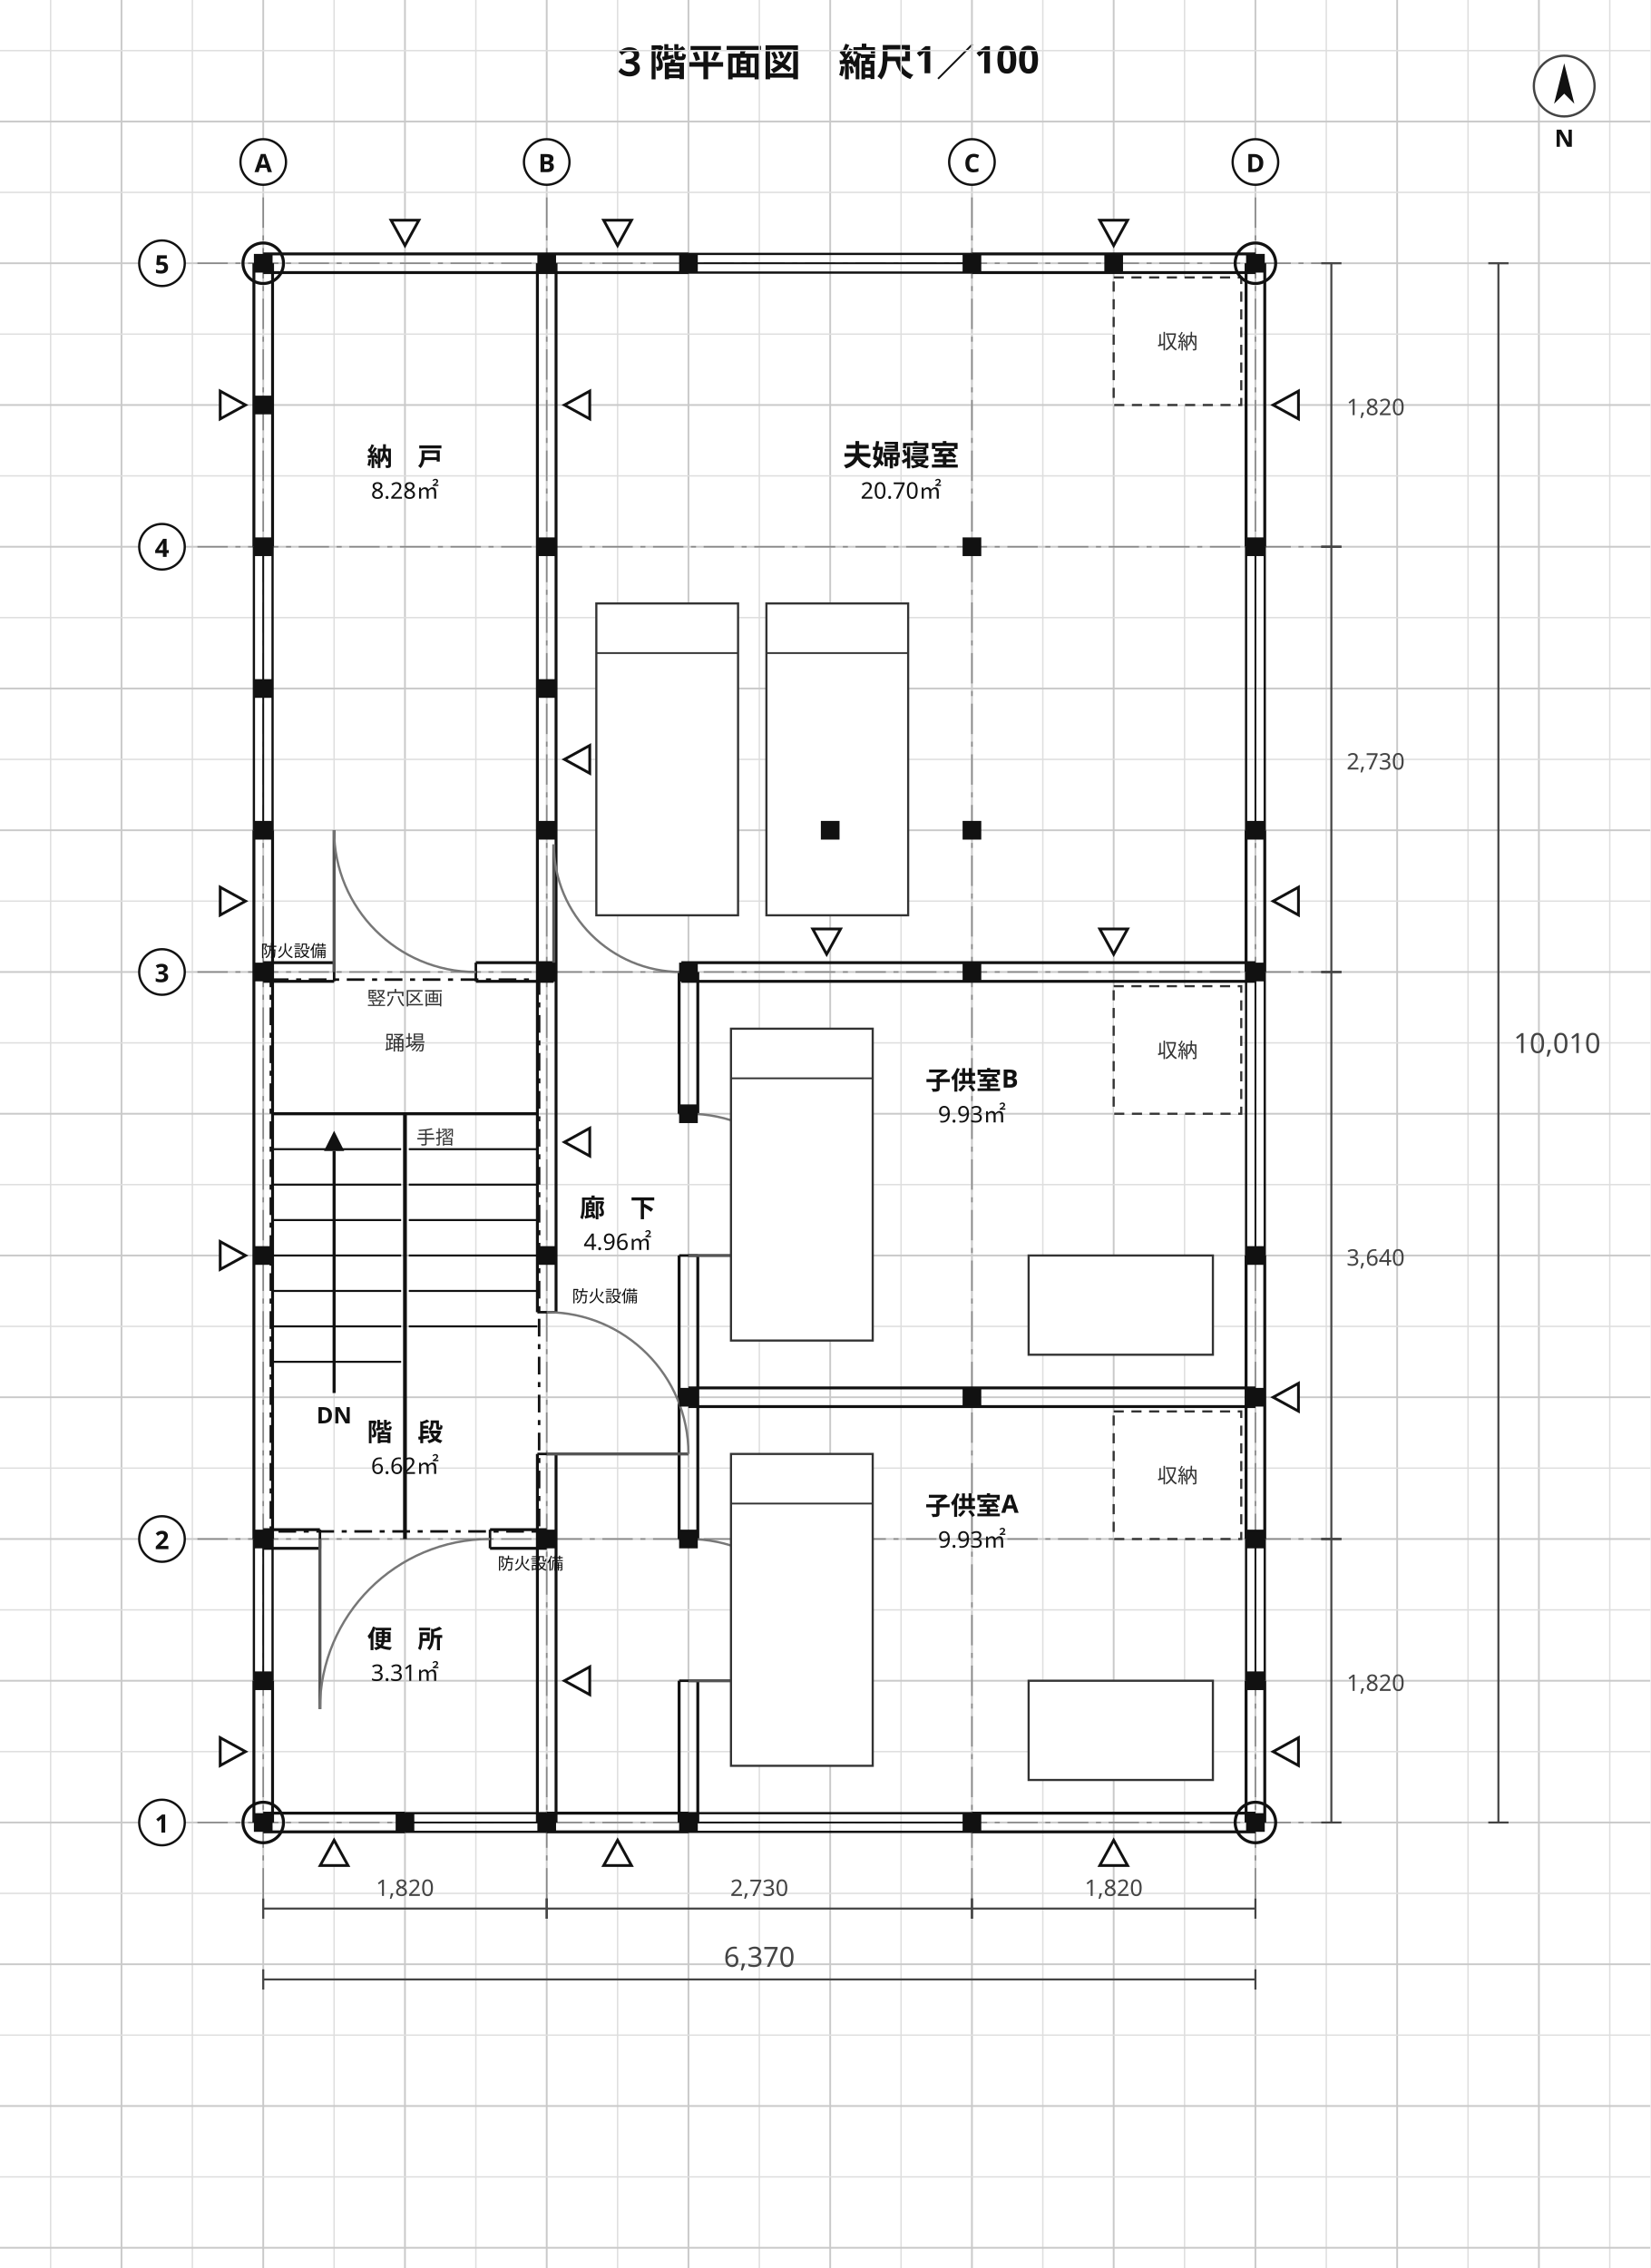
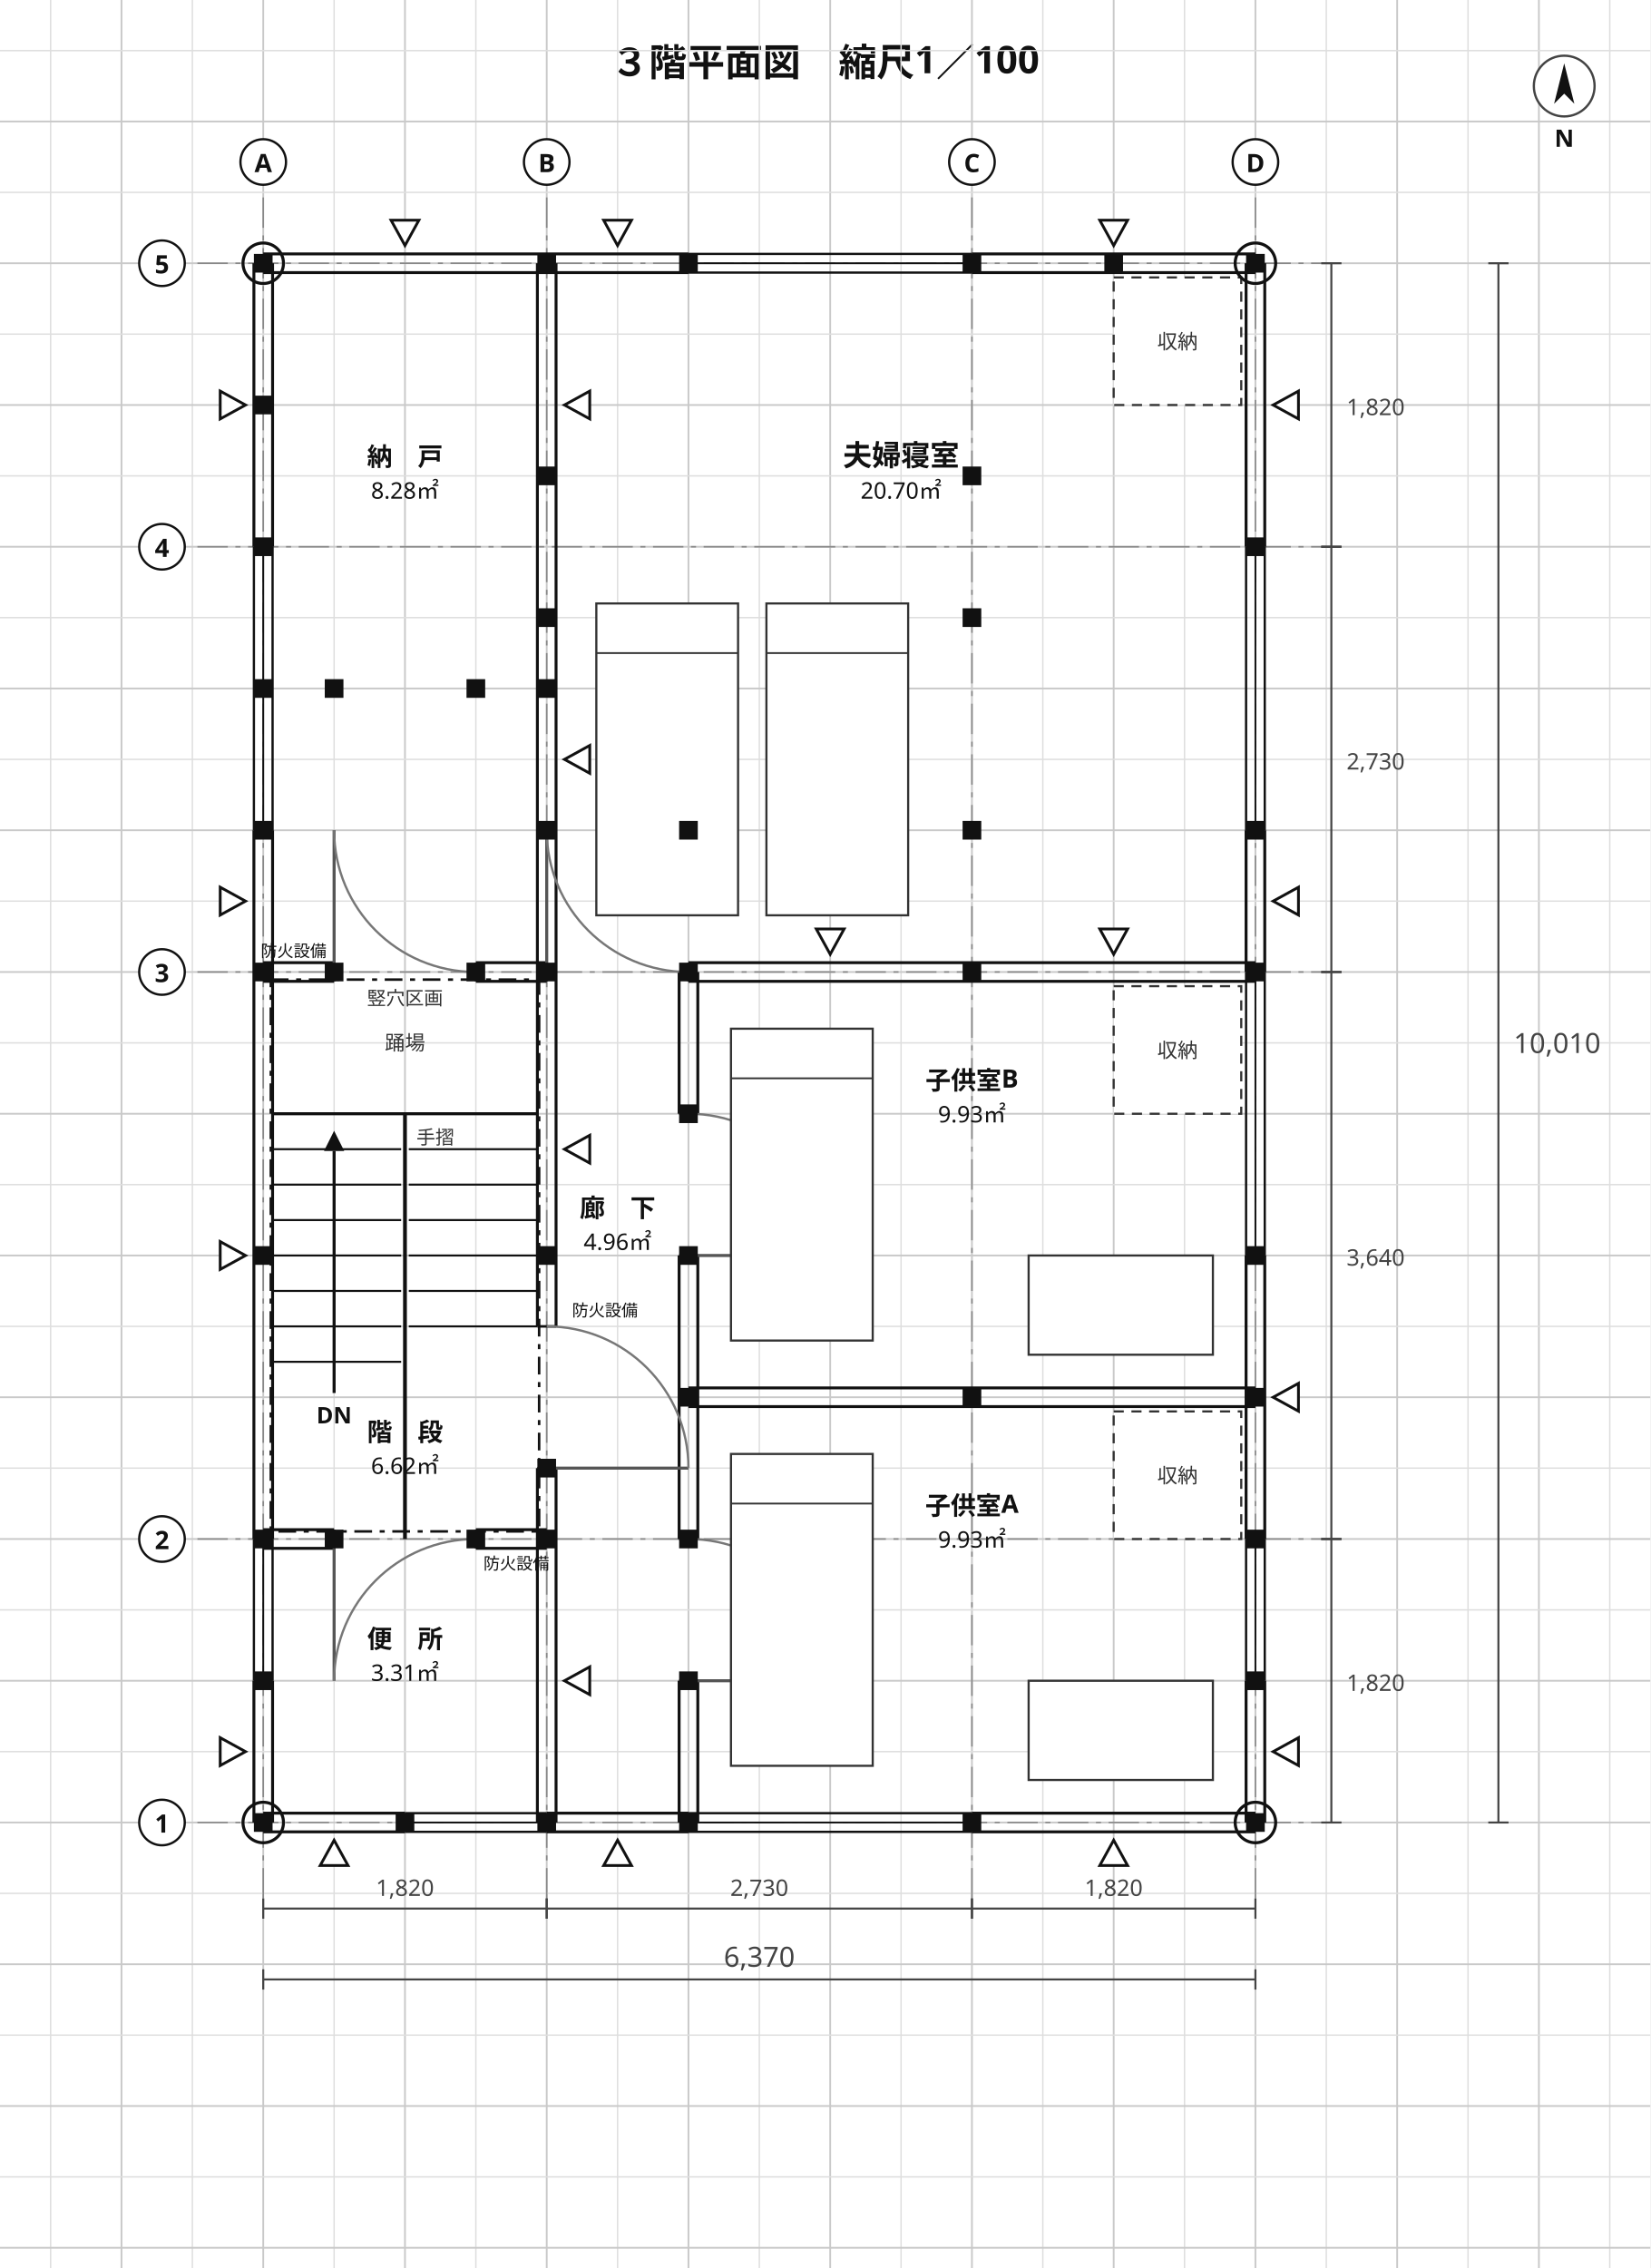
<svg xmlns="http://www.w3.org/2000/svg" viewBox="0 0 652 896" width="652" height="896" font-family="'Hiragino Sans','Hiragino Kaku Gothic ProN','Noto Sans JP','Yu Gothic',Meiryo,'IPAGothic',sans-serif">
  <rect width="652" height="896" fill="#ffffff" />
  <text x="326" y="30" font-size="15" text-anchor="middle" fill="#111" font-weight="700" font-family="'Hiragino Sans','Hiragino Kaku Gothic ProN','Noto Sans JP','Yu Gothic',Meiryo,'IPAGothic',sans-serif">３階平面図　縮尺1／100</text>
  <line x1="20" y1="0" x2="20" y2="896" stroke="#dedede" stroke-width="0.55" />
  <line x1="48" y1="0" x2="48" y2="896" stroke="#c9c9c9" stroke-width="0.7" />
  <line x1="76" y1="0" x2="76" y2="896" stroke="#dedede" stroke-width="0.55" />
  <line x1="104" y1="0" x2="104" y2="896" stroke="#c9c9c9" stroke-width="0.7" />
  <line x1="132" y1="0" x2="132" y2="896" stroke="#dedede" stroke-width="0.55" />
  <line x1="160" y1="0" x2="160" y2="896" stroke="#c9c9c9" stroke-width="0.7" />
  <line x1="188" y1="0" x2="188" y2="896" stroke="#dedede" stroke-width="0.55" />
  <line x1="216" y1="0" x2="216" y2="896" stroke="#c9c9c9" stroke-width="0.7" />
  <line x1="244" y1="0" x2="244" y2="896" stroke="#dedede" stroke-width="0.55" />
  <line x1="272" y1="0" x2="272" y2="896" stroke="#c9c9c9" stroke-width="0.7" />
  <line x1="300" y1="0" x2="300" y2="896" stroke="#dedede" stroke-width="0.55" />
  <line x1="328" y1="0" x2="328" y2="896" stroke="#c9c9c9" stroke-width="0.7" />
  <line x1="356" y1="0" x2="356" y2="896" stroke="#dedede" stroke-width="0.55" />
  <line x1="384" y1="0" x2="384" y2="896" stroke="#c9c9c9" stroke-width="0.7" />
  <line x1="412" y1="0" x2="412" y2="896" stroke="#dedede" stroke-width="0.55" />
  <line x1="440" y1="0" x2="440" y2="896" stroke="#c9c9c9" stroke-width="0.7" />
  <line x1="468" y1="0" x2="468" y2="896" stroke="#dedede" stroke-width="0.55" />
  <line x1="496" y1="0" x2="496" y2="896" stroke="#c9c9c9" stroke-width="0.7" />
  <line x1="524" y1="0" x2="524" y2="896" stroke="#dedede" stroke-width="0.55" />
  <line x1="552" y1="0" x2="552" y2="896" stroke="#c9c9c9" stroke-width="0.7" />
  <line x1="580" y1="0" x2="580" y2="896" stroke="#dedede" stroke-width="0.55" />
  <line x1="608" y1="0" x2="608" y2="896" stroke="#c9c9c9" stroke-width="0.7" />
  <line x1="636" y1="0" x2="636" y2="896" stroke="#dedede" stroke-width="0.55" />
  <line x1="0" y1="20" x2="652" y2="20" stroke="#dedede" stroke-width="0.55" />
  <line x1="0" y1="48" x2="652" y2="48" stroke="#c9c9c9" stroke-width="0.7" />
  <line x1="0" y1="76" x2="652" y2="76" stroke="#dedede" stroke-width="0.55" />
  <line x1="0" y1="104" x2="652" y2="104" stroke="#c9c9c9" stroke-width="0.7" />
  <line x1="0" y1="132" x2="652" y2="132" stroke="#dedede" stroke-width="0.55" />
  <line x1="0" y1="160" x2="652" y2="160" stroke="#c9c9c9" stroke-width="0.7" />
  <line x1="0" y1="188" x2="652" y2="188" stroke="#dedede" stroke-width="0.55" />
  <line x1="0" y1="216" x2="652" y2="216" stroke="#c9c9c9" stroke-width="0.7" />
  <line x1="0" y1="244" x2="652" y2="244" stroke="#dedede" stroke-width="0.55" />
  <line x1="0" y1="272" x2="652" y2="272" stroke="#c9c9c9" stroke-width="0.7" />
  <line x1="0" y1="300" x2="652" y2="300" stroke="#dedede" stroke-width="0.55" />
  <line x1="0" y1="328" x2="652" y2="328" stroke="#c9c9c9" stroke-width="0.7" />
  <line x1="0" y1="356" x2="652" y2="356" stroke="#dedede" stroke-width="0.55" />
  <line x1="0" y1="384" x2="652" y2="384" stroke="#c9c9c9" stroke-width="0.7" />
  <line x1="0" y1="412" x2="652" y2="412" stroke="#dedede" stroke-width="0.55" />
  <line x1="0" y1="440" x2="652" y2="440" stroke="#c9c9c9" stroke-width="0.7" />
  <line x1="0" y1="468" x2="652" y2="468" stroke="#dedede" stroke-width="0.55" />
  <line x1="0" y1="496" x2="652" y2="496" stroke="#c9c9c9" stroke-width="0.7" />
  <line x1="0" y1="524" x2="652" y2="524" stroke="#dedede" stroke-width="0.55" />
  <line x1="0" y1="552" x2="652" y2="552" stroke="#c9c9c9" stroke-width="0.7" />
  <line x1="0" y1="580" x2="652" y2="580" stroke="#dedede" stroke-width="0.55" />
  <line x1="0" y1="608" x2="652" y2="608" stroke="#c9c9c9" stroke-width="0.7" />
  <line x1="0" y1="636" x2="652" y2="636" stroke="#dedede" stroke-width="0.55" />
  <line x1="0" y1="664" x2="652" y2="664" stroke="#c9c9c9" stroke-width="0.7" />
  <line x1="0" y1="692" x2="652" y2="692" stroke="#dedede" stroke-width="0.55" />
  <line x1="0" y1="720" x2="652" y2="720" stroke="#c9c9c9" stroke-width="0.7" />
  <line x1="0" y1="748" x2="652" y2="748" stroke="#dedede" stroke-width="0.55" />
  <line x1="0" y1="776" x2="652" y2="776" stroke="#c9c9c9" stroke-width="0.7" />
  <line x1="0" y1="804" x2="652" y2="804" stroke="#dedede" stroke-width="0.55" />
  <line x1="0" y1="832" x2="652" y2="832" stroke="#c9c9c9" stroke-width="0.7" />
  <line x1="0" y1="860" x2="652" y2="860" stroke="#dedede" stroke-width="0.55" />
  <line x1="0" y1="888" x2="652" y2="888" stroke="#c9c9c9" stroke-width="0.7" />
  <line x1="104" y1="78" x2="104" y2="750" stroke="#888" stroke-width="0.6" stroke-dasharray="12 3 2 3" />
  <line x1="216" y1="78" x2="216" y2="750" stroke="#888" stroke-width="0.6" stroke-dasharray="12 3 2 3" />
  <line x1="384" y1="78" x2="384" y2="750" stroke="#888" stroke-width="0.6" stroke-dasharray="12 3 2 3" />
  <line x1="496" y1="78" x2="496" y2="750" stroke="#888" stroke-width="0.6" stroke-dasharray="12 3 2 3" />
  <line x1="78" y1="720" x2="526" y2="720" stroke="#888" stroke-width="0.6" stroke-dasharray="12 3 2 3" />
  <line x1="78" y1="608" x2="526" y2="608" stroke="#888" stroke-width="0.6" stroke-dasharray="12 3 2 3" />
  <line x1="78" y1="384" x2="526" y2="384" stroke="#888" stroke-width="0.6" stroke-dasharray="12 3 2 3" />
  <line x1="78" y1="216" x2="526" y2="216" stroke="#888" stroke-width="0.6" stroke-dasharray="12 3 2 3" />
  <line x1="78" y1="104" x2="526" y2="104" stroke="#888" stroke-width="0.6" stroke-dasharray="12 3 2 3" />
  <line x1="100.31" y1="720" x2="100.31" y2="664" stroke="#111" stroke-width="1.15" />
  <line x1="107.69" y1="720" x2="107.69" y2="664" stroke="#111" stroke-width="1.15" />
  <line x1="100.31" y1="608" x2="100.31" y2="328" stroke="#111" stroke-width="1.15" />
  <line x1="107.69" y1="608" x2="107.69" y2="328" stroke="#111" stroke-width="1.15" />
  <line x1="100.31" y1="216" x2="100.31" y2="104" stroke="#111" stroke-width="1.15" />
  <line x1="107.69" y1="216" x2="107.69" y2="104" stroke="#111" stroke-width="1.15" />
-   <line x1="212.31" y1="720" x2="212.31" y2="574.4" stroke="#111" stroke-width="1.15" />
-   <line x1="219.69" y1="720" x2="219.69" y2="574.4" stroke="#111" stroke-width="1.15" />
-   <line x1="212.31" y1="518.4" x2="212.31" y2="104" stroke="#111" stroke-width="1.15" />
-   <line x1="219.69" y1="518.4" x2="219.69" y2="104" stroke="#111" stroke-width="1.15" />
+   <line x1="212.31" y1="720" x2="212.31" y2="580" stroke="#111" stroke-width="1.15" />
+   <line x1="219.69" y1="720" x2="219.69" y2="580" stroke="#111" stroke-width="1.15" />
+   <line x1="212.31" y1="524" x2="212.31" y2="104" stroke="#111" stroke-width="1.15" />
+   <line x1="219.69" y1="524" x2="219.69" y2="104" stroke="#111" stroke-width="1.15" />
  <line x1="104" y1="716.31" x2="160" y2="716.31" stroke="#111" stroke-width="1.15" />
  <line x1="104" y1="723.69" x2="160" y2="723.69" stroke="#111" stroke-width="1.15" />
  <line x1="216" y1="716.31" x2="272" y2="716.31" stroke="#111" stroke-width="1.15" />
  <line x1="216" y1="723.69" x2="272" y2="723.69" stroke="#111" stroke-width="1.15" />
  <line x1="384" y1="716.31" x2="496" y2="716.31" stroke="#111" stroke-width="1.15" />
  <line x1="384" y1="723.69" x2="496" y2="723.69" stroke="#111" stroke-width="1.15" />
-   <line x1="104" y1="604.31" x2="126.4" y2="604.31" stroke="#111" stroke-width="1.15" />
-   <line x1="104" y1="611.69" x2="126.4" y2="611.69" stroke="#111" stroke-width="1.15" />
-   <line x1="193.6" y1="604.31" x2="216" y2="604.31" stroke="#111" stroke-width="1.15" />
-   <line x1="193.6" y1="611.69" x2="216" y2="611.69" stroke="#111" stroke-width="1.15" />
+   <line x1="104" y1="604.31" x2="132" y2="604.31" stroke="#111" stroke-width="1.15" />
+   <line x1="104" y1="611.69" x2="132" y2="611.69" stroke="#111" stroke-width="1.15" />
+   <line x1="188" y1="604.31" x2="216" y2="604.31" stroke="#111" stroke-width="1.15" />
+   <line x1="188" y1="611.69" x2="216" y2="611.69" stroke="#111" stroke-width="1.15" />
  <line x1="104" y1="380.31" x2="132" y2="380.31" stroke="#111" stroke-width="1.15" />
  <line x1="104" y1="387.69" x2="132" y2="387.69" stroke="#111" stroke-width="1.15" />
-   <line x1="188" y1="380.31" x2="218.8" y2="380.31" stroke="#111" stroke-width="1.15" />
-   <line x1="188" y1="387.69" x2="218.8" y2="387.69" stroke="#111" stroke-width="1.15" />
-   <line x1="269.2" y1="380.31" x2="496" y2="380.31" stroke="#111" stroke-width="1.15" />
-   <line x1="269.2" y1="387.69" x2="496" y2="387.69" stroke="#111" stroke-width="1.15" />
+   <line x1="188" y1="380.31" x2="216" y2="380.31" stroke="#111" stroke-width="1.15" />
+   <line x1="188" y1="387.69" x2="216" y2="387.69" stroke="#111" stroke-width="1.15" />
+   <line x1="272" y1="380.31" x2="496" y2="380.31" stroke="#111" stroke-width="1.15" />
+   <line x1="272" y1="387.69" x2="496" y2="387.69" stroke="#111" stroke-width="1.15" />
  <line x1="104" y1="100.31" x2="272" y2="100.31" stroke="#111" stroke-width="1.15" />
  <line x1="104" y1="107.69" x2="272" y2="107.69" stroke="#111" stroke-width="1.15" />
  <line x1="384" y1="100.31" x2="496" y2="100.31" stroke="#111" stroke-width="1.15" />
  <line x1="384" y1="107.69" x2="496" y2="107.69" stroke="#111" stroke-width="1.15" />
  <line x1="268.31" y1="720" x2="268.31" y2="664" stroke="#111" stroke-width="1.15" />
  <line x1="275.69" y1="720" x2="275.69" y2="664" stroke="#111" stroke-width="1.15" />
  <line x1="268.31" y1="608" x2="268.31" y2="496" stroke="#111" stroke-width="1.15" />
  <line x1="275.69" y1="608" x2="275.69" y2="496" stroke="#111" stroke-width="1.15" />
  <line x1="268.31" y1="440" x2="268.31" y2="384" stroke="#111" stroke-width="1.15" />
  <line x1="275.69" y1="440" x2="275.69" y2="384" stroke="#111" stroke-width="1.15" />
  <line x1="492.31" y1="720" x2="492.31" y2="664" stroke="#111" stroke-width="1.15" />
  <line x1="499.69" y1="720" x2="499.69" y2="664" stroke="#111" stroke-width="1.15" />
  <line x1="492.31" y1="608" x2="492.31" y2="496" stroke="#111" stroke-width="1.15" />
  <line x1="499.69" y1="608" x2="499.69" y2="496" stroke="#111" stroke-width="1.15" />
  <line x1="492.31" y1="384" x2="492.31" y2="328" stroke="#111" stroke-width="1.15" />
  <line x1="499.69" y1="384" x2="499.69" y2="328" stroke="#111" stroke-width="1.15" />
  <line x1="492.31" y1="216" x2="492.31" y2="104" stroke="#111" stroke-width="1.15" />
  <line x1="499.69" y1="216" x2="499.69" y2="104" stroke="#111" stroke-width="1.15" />
  <line x1="272" y1="548.31" x2="496" y2="548.31" stroke="#111" stroke-width="1.15" />
  <line x1="272" y1="555.69" x2="496" y2="555.69" stroke="#111" stroke-width="1.15" />
  <line x1="272" y1="716.31" x2="384" y2="716.31" stroke="#111" stroke-width="0.9" />
  <line x1="272" y1="723.69" x2="384" y2="723.69" stroke="#111" stroke-width="0.9" />
  <line x1="272" y1="720" x2="384" y2="720" stroke="#111" stroke-width="0.7" />
  <line x1="272" y1="716.31" x2="272" y2="723.69" stroke="#111" stroke-width="1.0" />
  <line x1="384" y1="716.31" x2="384" y2="723.69" stroke="#111" stroke-width="1.0" />
  <line x1="160" y1="716.31" x2="216" y2="716.31" stroke="#111" stroke-width="0.9" />
  <line x1="160" y1="723.69" x2="216" y2="723.69" stroke="#111" stroke-width="0.9" />
  <line x1="160" y1="720" x2="216" y2="720" stroke="#111" stroke-width="0.7" />
  <line x1="160" y1="716.31" x2="160" y2="723.69" stroke="#111" stroke-width="1.0" />
  <line x1="216" y1="716.31" x2="216" y2="723.69" stroke="#111" stroke-width="1.0" />
  <line x1="272" y1="100.31" x2="384" y2="100.31" stroke="#111" stroke-width="0.9" />
  <line x1="272" y1="107.69" x2="384" y2="107.69" stroke="#111" stroke-width="0.9" />
  <line x1="272" y1="104" x2="384" y2="104" stroke="#111" stroke-width="0.7" />
  <line x1="272" y1="100.31" x2="272" y2="107.69" stroke="#111" stroke-width="1.0" />
  <line x1="384" y1="100.31" x2="384" y2="107.69" stroke="#111" stroke-width="1.0" />
  <line x1="100.31" y1="664" x2="100.31" y2="608" stroke="#111" stroke-width="0.9" />
  <line x1="107.69" y1="664" x2="107.69" y2="608" stroke="#111" stroke-width="0.9" />
  <line x1="104" y1="664" x2="104" y2="608" stroke="#111" stroke-width="0.7" />
  <line x1="100.31" y1="664" x2="107.69" y2="664" stroke="#111" stroke-width="1.0" />
  <line x1="100.31" y1="608" x2="107.69" y2="608" stroke="#111" stroke-width="1.0" />
  <line x1="100.31" y1="328" x2="100.31" y2="216" stroke="#111" stroke-width="0.9" />
  <line x1="107.69" y1="328" x2="107.69" y2="216" stroke="#111" stroke-width="0.9" />
  <line x1="104" y1="328" x2="104" y2="216" stroke="#111" stroke-width="0.7" />
  <line x1="100.31" y1="328" x2="107.69" y2="328" stroke="#111" stroke-width="1.0" />
  <line x1="100.31" y1="216" x2="107.69" y2="216" stroke="#111" stroke-width="1.0" />
  <line x1="492.31" y1="664" x2="492.31" y2="608" stroke="#111" stroke-width="0.9" />
  <line x1="499.69" y1="664" x2="499.69" y2="608" stroke="#111" stroke-width="0.9" />
  <line x1="496" y1="664" x2="496" y2="608" stroke="#111" stroke-width="0.7" />
  <line x1="492.31" y1="664" x2="499.69" y2="664" stroke="#111" stroke-width="1.0" />
  <line x1="492.31" y1="608" x2="499.69" y2="608" stroke="#111" stroke-width="1.0" />
  <line x1="492.31" y1="496" x2="492.31" y2="384" stroke="#111" stroke-width="0.9" />
  <line x1="499.69" y1="496" x2="499.69" y2="384" stroke="#111" stroke-width="0.9" />
  <line x1="496" y1="496" x2="496" y2="384" stroke="#111" stroke-width="0.7" />
  <line x1="492.31" y1="496" x2="499.69" y2="496" stroke="#111" stroke-width="1.0" />
  <line x1="492.31" y1="384" x2="499.69" y2="384" stroke="#111" stroke-width="1.0" />
  <line x1="492.31" y1="328" x2="492.31" y2="216" stroke="#111" stroke-width="0.9" />
  <line x1="499.69" y1="328" x2="499.69" y2="216" stroke="#111" stroke-width="0.9" />
  <line x1="496" y1="328" x2="496" y2="216" stroke="#111" stroke-width="0.7" />
  <line x1="492.31" y1="328" x2="499.69" y2="328" stroke="#111" stroke-width="1.0" />
  <line x1="492.31" y1="216" x2="499.69" y2="216" stroke="#111" stroke-width="1.0" />
-   <line x1="126.4" y1="604.31" x2="126.4" y2="611.69" stroke="#111" stroke-width="1.0" />
-   <line x1="193.6" y1="604.31" x2="193.6" y2="611.69" stroke="#111" stroke-width="1.0" />
-   <line x1="126.4" y1="608" x2="126.4" y2="675.2" stroke="#555" stroke-width="1.2" />
-   <path d="M 126.4 675.2 A 67.2 67.2 0 0 1 193.6 608.0" stroke="#777" stroke-width="0.9" fill="none" />
-   <text x="196.6" y="620" font-size="6.5" text-anchor="start" fill="#111" font-weight="400" font-family="'Hiragino Sans','Hiragino Kaku Gothic ProN','Noto Sans JP','Yu Gothic',Meiryo,'IPAGothic',sans-serif">防火設備</text>
-   <line x1="212.31" y1="574.4" x2="219.69" y2="574.4" stroke="#111" stroke-width="1.0" />
-   <line x1="212.31" y1="518.4" x2="219.69" y2="518.4" stroke="#111" stroke-width="1.0" />
-   <line x1="216" y1="574.4" x2="272" y2="574.4" stroke="#555" stroke-width="1.2" />
-   <path d="M 272.0 574.4 A 56.0 56.0 0 0 0 216.0 518.4" stroke="#777" stroke-width="0.9" fill="none" />
-   <text x="226" y="514.4" font-size="6.5" text-anchor="start" fill="#111" font-weight="400" font-family="'Hiragino Sans','Hiragino Kaku Gothic ProN','Noto Sans JP','Yu Gothic',Meiryo,'IPAGothic',sans-serif">防火設備</text>
+   <line x1="132" y1="604.31" x2="132" y2="611.69" stroke="#111" stroke-width="1.0" />
+   <line x1="188" y1="604.31" x2="188" y2="611.69" stroke="#111" stroke-width="1.0" />
+   <line x1="132" y1="608" x2="132" y2="664" stroke="#555" stroke-width="1.2" />
+   <path d="M 132.0 664.0 A 56.0 56.0 0 0 1 188.0 608.0" stroke="#777" stroke-width="0.9" fill="none" />
+   <text x="191" y="620" font-size="6.5" text-anchor="start" fill="#111" font-weight="400" font-family="'Hiragino Sans','Hiragino Kaku Gothic ProN','Noto Sans JP','Yu Gothic',Meiryo,'IPAGothic',sans-serif">防火設備</text>
+   <line x1="212.31" y1="580" x2="219.69" y2="580" stroke="#111" stroke-width="1.0" />
+   <line x1="212.31" y1="524" x2="219.69" y2="524" stroke="#111" stroke-width="1.0" />
+   <line x1="216" y1="580" x2="272" y2="580" stroke="#555" stroke-width="1.2" />
+   <path d="M 272.0 580.0 A 56.0 56.0 0 0 0 216.0 524.0" stroke="#777" stroke-width="0.9" fill="none" />
+   <text x="226" y="520" font-size="6.5" text-anchor="start" fill="#111" font-weight="400" font-family="'Hiragino Sans','Hiragino Kaku Gothic ProN','Noto Sans JP','Yu Gothic',Meiryo,'IPAGothic',sans-serif">防火設備</text>
  <line x1="268.31" y1="664" x2="275.69" y2="664" stroke="#111" stroke-width="1.0" />
  <line x1="268.31" y1="608" x2="275.69" y2="608" stroke="#111" stroke-width="1.0" />
  <line x1="272" y1="664" x2="328" y2="664" stroke="#555" stroke-width="1.2" />
  <path d="M 328.0 664.0 A 56.0 56.0 0 0 0 272.0 608.0" stroke="#777" stroke-width="0.9" fill="none" />
  <line x1="268.31" y1="496" x2="275.69" y2="496" stroke="#111" stroke-width="1.0" />
  <line x1="268.31" y1="440" x2="275.69" y2="440" stroke="#111" stroke-width="1.0" />
  <line x1="272" y1="496" x2="328" y2="496" stroke="#555" stroke-width="1.2" />
  <path d="M 328.0 496.0 A 56.0 56.0 0 0 0 272.0 440.0" stroke="#777" stroke-width="0.9" fill="none" />
-   <line x1="218.8" y1="380.31" x2="218.8" y2="387.69" stroke="#111" stroke-width="1.0" />
-   <line x1="269.2" y1="380.31" x2="269.2" y2="387.69" stroke="#111" stroke-width="1.0" />
-   <line x1="218.8" y1="384" x2="218.8" y2="333.6" stroke="#555" stroke-width="1.2" />
-   <path d="M 218.8 333.6 A 50.4 50.4 0 0 0 269.2 384.0" stroke="#777" stroke-width="0.9" fill="none" />
+   <line x1="216" y1="380.31" x2="216" y2="387.69" stroke="#111" stroke-width="1.0" />
+   <line x1="272" y1="380.31" x2="272" y2="387.69" stroke="#111" stroke-width="1.0" />
+   <line x1="216" y1="384" x2="216" y2="328" stroke="#555" stroke-width="1.2" />
+   <path d="M 216.0 328.0 A 56.0 56.0 0 0 0 272.0 384.0" stroke="#777" stroke-width="0.9" fill="none" />
  <line x1="132" y1="380.31" x2="132" y2="387.69" stroke="#111" stroke-width="1.0" />
  <line x1="188" y1="380.31" x2="188" y2="387.69" stroke="#111" stroke-width="1.0" />
  <line x1="132" y1="384" x2="132" y2="328" stroke="#555" stroke-width="1.2" />
  <path d="M 132.0 328.0 A 56.0 56.0 0 0 0 188.0 384.0" stroke="#777" stroke-width="0.9" fill="none" />
  <text x="129" y="378" font-size="6.5" text-anchor="end" fill="#111" font-weight="400" font-family="'Hiragino Sans','Hiragino Kaku Gothic ProN','Noto Sans JP','Yu Gothic',Meiryo,'IPAGothic',sans-serif">防火設備</text>
  <rect x="288.8" y="574.4" width="56" height="123.2" fill="#fff" stroke="#333" stroke-width="0.85" />
  <line x1="288.8" y1="594" x2="344.8" y2="594" stroke="#333" stroke-width="0.7" />
  <rect x="406.4" y="664" width="72.8" height="39.2" fill="#fff" stroke="#333" stroke-width="0.85" />
  <rect x="440" y="557.6" width="50.4" height="50.4" fill="#fff" stroke="#333" stroke-width="0.85" stroke-dasharray="4 3" />
  <text x="465.2" y="585.8" font-size="8" text-anchor="middle" fill="#333" font-weight="400" font-family="'Hiragino Sans','Hiragino Kaku Gothic ProN','Noto Sans JP','Yu Gothic',Meiryo,'IPAGothic',sans-serif">収納</text>
  <rect x="288.8" y="406.4" width="56" height="123.2" fill="#fff" stroke="#333" stroke-width="0.85" />
  <line x1="288.8" y1="426" x2="344.8" y2="426" stroke="#333" stroke-width="0.7" />
  <rect x="406.4" y="496" width="72.8" height="39.2" fill="#fff" stroke="#333" stroke-width="0.85" />
  <rect x="440" y="389.6" width="50.4" height="50.4" fill="#fff" stroke="#333" stroke-width="0.85" stroke-dasharray="4 3" />
  <text x="465.2" y="417.8" font-size="8" text-anchor="middle" fill="#333" font-weight="400" font-family="'Hiragino Sans','Hiragino Kaku Gothic ProN','Noto Sans JP','Yu Gothic',Meiryo,'IPAGothic',sans-serif">収納</text>
  <rect x="235.6" y="238.4" width="56" height="123.2" fill="#fff" stroke="#333" stroke-width="0.85" />
  <line x1="235.6" y1="258" x2="291.6" y2="258" stroke="#333" stroke-width="0.7" />
  <rect x="302.8" y="238.4" width="56" height="123.2" fill="#fff" stroke="#333" stroke-width="0.85" />
  <line x1="302.8" y1="258" x2="358.8" y2="258" stroke="#333" stroke-width="0.7" />
  <rect x="440" y="109.6" width="50.4" height="50.4" fill="#fff" stroke="#333" stroke-width="0.85" stroke-dasharray="4 3" />
  <text x="465.2" y="137.8" font-size="8" text-anchor="middle" fill="#333" font-weight="400" font-family="'Hiragino Sans','Hiragino Kaku Gothic ProN','Noto Sans JP','Yu Gothic',Meiryo,'IPAGothic',sans-serif">収納</text>
  <line x1="107.69" y1="440" x2="212.31" y2="440" stroke="#111" stroke-width="1.2" />
  <text x="160" y="414.8" font-size="8" text-anchor="middle" fill="#333" font-weight="400" font-family="'Hiragino Sans','Hiragino Kaku Gothic ProN','Noto Sans JP','Yu Gothic',Meiryo,'IPAGothic',sans-serif">踊場</text>
  <line x1="160" y1="608" x2="160" y2="440" stroke="#111" stroke-width="1.5" />
  <text x="172" y="452" font-size="7.5" text-anchor="middle" fill="#333" font-weight="400" font-family="'Hiragino Sans','Hiragino Kaku Gothic ProN','Noto Sans JP','Yu Gothic',Meiryo,'IPAGothic',sans-serif">手摺</text>
  <line x1="161.5" y1="454" x2="212.31" y2="454" stroke="#111" stroke-width="0.8" />
  <line x1="161.5" y1="468" x2="212.31" y2="468" stroke="#111" stroke-width="0.8" />
  <line x1="161.5" y1="482" x2="212.31" y2="482" stroke="#111" stroke-width="0.8" />
  <line x1="161.5" y1="496" x2="212.31" y2="496" stroke="#111" stroke-width="0.8" />
  <line x1="161.5" y1="510" x2="212.31" y2="510" stroke="#111" stroke-width="0.8" />
  <line x1="161.5" y1="524" x2="212.31" y2="524" stroke="#111" stroke-width="0.8" />
  <line x1="107.69" y1="454" x2="158.5" y2="454" stroke="#111" stroke-width="0.8" />
  <line x1="107.69" y1="468" x2="158.5" y2="468" stroke="#111" stroke-width="0.8" />
  <line x1="107.69" y1="482" x2="158.5" y2="482" stroke="#111" stroke-width="0.8" />
  <line x1="107.69" y1="496" x2="158.5" y2="496" stroke="#111" stroke-width="0.8" />
  <line x1="107.69" y1="510" x2="158.5" y2="510" stroke="#111" stroke-width="0.8" />
  <line x1="107.69" y1="524" x2="158.5" y2="524" stroke="#111" stroke-width="0.8" />
  <line x1="107.69" y1="538" x2="158.5" y2="538" stroke="#111" stroke-width="0.8" />
  <line x1="132" y1="550.32" x2="132" y2="454.72" stroke="#111" stroke-width="1.2" />
  <polygon points="132,446.72 128,454.72 136,454.72" fill="#111" />
  <text x="132" y="562.32" font-size="9" text-anchor="middle" fill="#111" font-weight="700" font-family="'Hiragino Sans','Hiragino Kaku Gothic ProN','Noto Sans JP','Yu Gothic',Meiryo,'IPAGothic',sans-serif">DN</text>
  <rect x="107" y="387" width="106" height="218" fill="none" stroke="#111" stroke-width="1.0" stroke-dasharray="7 3 2 3" />
  <text x="160" y="397" font-size="7.5" text-anchor="middle" fill="#333" font-weight="400" font-family="'Hiragino Sans','Hiragino Kaku Gothic ProN','Noto Sans JP','Yu Gothic',Meiryo,'IPAGothic',sans-serif">竪穴区画</text>
  <polygon points="97,692 87,686.5 87,697.5" fill="#fff" stroke="#111" stroke-width="1.1" />
  <polygon points="97,496 87,490.5 87,501.5" fill="#fff" stroke="#111" stroke-width="1.1" />
  <polygon points="97,356 87,350.5 87,361.5" fill="#fff" stroke="#111" stroke-width="1.1" />
  <polygon points="97,160 87,154.5 87,165.5" fill="#fff" stroke="#111" stroke-width="1.1" />
  <polygon points="223,664 233,658.5 233,669.5" fill="#fff" stroke="#111" stroke-width="1.1" />
-   <polygon points="223,451.2 233,445.7 233,456.7" fill="#fff" stroke="#111" stroke-width="1.1" />
+   <polygon points="223,454 233,448.5 233,459.5" fill="#fff" stroke="#111" stroke-width="1.1" />
  <polygon points="223,300 233,294.5 233,305.5" fill="#fff" stroke="#111" stroke-width="1.1" />
  <polygon points="223,160 233,154.5 233,165.5" fill="#fff" stroke="#111" stroke-width="1.1" />
  <polygon points="503,692 513,686.5 513,697.5" fill="#fff" stroke="#111" stroke-width="1.1" />
  <polygon points="503,552 513,546.5 513,557.5" fill="#fff" stroke="#111" stroke-width="1.1" />
  <polygon points="503,356 513,350.5 513,361.5" fill="#fff" stroke="#111" stroke-width="1.1" />
  <polygon points="503,160 513,154.5 513,165.5" fill="#fff" stroke="#111" stroke-width="1.1" />
  <polygon points="132,727 126.5,737 137.5,737" fill="#fff" stroke="#111" stroke-width="1.1" />
  <polygon points="244,727 238.5,737 249.5,737" fill="#fff" stroke="#111" stroke-width="1.1" />
  <polygon points="440,727 434.5,737 445.5,737" fill="#fff" stroke="#111" stroke-width="1.1" />
-   <polygon points="326.6,377 321.1,367 332.1,367" fill="#fff" stroke="#111" stroke-width="1.1" />
+   <polygon points="328,377 322.5,367 333.5,367" fill="#fff" stroke="#111" stroke-width="1.1" />
  <polygon points="440,377 434.5,367 445.5,367" fill="#fff" stroke="#111" stroke-width="1.1" />
  <polygon points="160,97 154.5,87 165.5,87" fill="#fff" stroke="#111" stroke-width="1.1" />
  <polygon points="244,97 238.5,87 249.5,87" fill="#fff" stroke="#111" stroke-width="1.1" />
  <polygon points="440,97 434.5,87 445.5,87" fill="#fff" stroke="#111" stroke-width="1.1" />
  <rect x="100.31" y="660.31" width="7.38" height="7.38" fill="#111" />
  <rect x="100.31" y="604.31" width="7.38" height="7.38" fill="#111" />
  <rect x="100.31" y="492.31" width="7.38" height="7.38" fill="#111" />
  <rect x="100.31" y="380.31" width="7.38" height="7.38" fill="#111" />
  <rect x="100.31" y="324.31" width="7.38" height="7.38" fill="#111" />
  <rect x="100.31" y="268.31" width="7.38" height="7.38" fill="#111" />
  <rect x="100.31" y="212.31" width="7.38" height="7.38" fill="#111" />
  <rect x="100.31" y="156.31" width="7.38" height="7.38" fill="#111" />
+   <rect x="128.31" y="604.31" width="7.38" height="7.38" fill="#111" />
+   <rect x="128.31" y="380.31" width="7.38" height="7.38" fill="#111" />
+   <rect x="128.31" y="268.31" width="7.38" height="7.38" fill="#111" />
  <rect x="156.31" y="716.31" width="7.38" height="7.38" fill="#111" />
+   <rect x="184.31" y="604.31" width="7.38" height="7.38" fill="#111" />
+   <rect x="184.31" y="380.31" width="7.38" height="7.38" fill="#111" />
+   <rect x="184.31" y="268.31" width="7.38" height="7.38" fill="#111" />
  <rect x="212.31" y="716.31" width="7.38" height="7.38" fill="#111" />
  <rect x="212.31" y="604.31" width="7.38" height="7.38" fill="#111" />
+   <rect x="212.31" y="576.31" width="7.38" height="7.38" fill="#111" />
  <rect x="212.31" y="492.31" width="7.38" height="7.38" fill="#111" />
  <rect x="212.31" y="380.31" width="7.38" height="7.38" fill="#111" />
  <rect x="212.31" y="324.31" width="7.38" height="7.38" fill="#111" />
  <rect x="212.31" y="268.31" width="7.38" height="7.38" fill="#111" />
-   <rect x="212.31" y="212.31" width="7.38" height="7.38" fill="#111" />
+   <rect x="212.31" y="240.31" width="7.38" height="7.38" fill="#111" />
+   <rect x="212.31" y="184.31" width="7.38" height="7.38" fill="#111" />
  <rect x="212.31" y="100.31" width="7.38" height="7.38" fill="#111" />
  <rect x="268.31" y="716.31" width="7.38" height="7.38" fill="#111" />
+   <rect x="268.31" y="660.31" width="7.38" height="7.38" fill="#111" />
  <rect x="268.31" y="604.31" width="7.38" height="7.38" fill="#111" />
  <rect x="268.31" y="548.31" width="7.38" height="7.38" fill="#111" />
+   <rect x="268.31" y="492.31" width="7.38" height="7.38" fill="#111" />
  <rect x="268.31" y="436.31" width="7.38" height="7.38" fill="#111" />
  <rect x="268.31" y="380.31" width="7.38" height="7.38" fill="#111" />
+   <rect x="268.31" y="324.31" width="7.38" height="7.38" fill="#111" />
  <rect x="268.31" y="100.31" width="7.38" height="7.38" fill="#111" />
-   <rect x="324.31" y="324.31" width="7.38" height="7.38" fill="#111" />
  <rect x="380.31" y="716.31" width="7.38" height="7.38" fill="#111" />
  <rect x="380.31" y="548.31" width="7.38" height="7.38" fill="#111" />
  <rect x="380.31" y="380.31" width="7.38" height="7.38" fill="#111" />
  <rect x="380.31" y="324.31" width="7.38" height="7.38" fill="#111" />
-   <rect x="380.31" y="212.31" width="7.38" height="7.38" fill="#111" />
+   <rect x="380.31" y="240.31" width="7.38" height="7.38" fill="#111" />
+   <rect x="380.31" y="184.31" width="7.38" height="7.38" fill="#111" />
  <rect x="380.31" y="100.31" width="7.38" height="7.38" fill="#111" />
  <rect x="436.31" y="100.31" width="7.38" height="7.38" fill="#111" />
  <rect x="492.31" y="660.31" width="7.38" height="7.38" fill="#111" />
  <rect x="492.31" y="604.31" width="7.38" height="7.38" fill="#111" />
  <rect x="492.31" y="548.31" width="7.38" height="7.38" fill="#111" />
  <rect x="492.31" y="492.31" width="7.38" height="7.38" fill="#111" />
  <rect x="492.31" y="380.31" width="7.38" height="7.38" fill="#111" />
  <rect x="492.31" y="324.31" width="7.38" height="7.38" fill="#111" />
  <rect x="492.31" y="212.31" width="7.38" height="7.38" fill="#111" />
  <rect x="100.31" y="716.31" width="7.38" height="7.38" fill="#111" />
  <circle cx="104" cy="720" r="8" fill="none" stroke="#111" stroke-width="1.2" />
  <rect x="100.31" y="100.31" width="7.38" height="7.38" fill="#111" />
  <circle cx="104" cy="104" r="8" fill="none" stroke="#111" stroke-width="1.2" />
  <rect x="492.31" y="716.31" width="7.38" height="7.38" fill="#111" />
  <circle cx="496" cy="720" r="8" fill="none" stroke="#111" stroke-width="1.2" />
  <rect x="492.31" y="100.31" width="7.38" height="7.38" fill="#111" />
  <circle cx="496" cy="104" r="8" fill="none" stroke="#111" stroke-width="1.2" />
  <text x="160" y="651.04" font-size="10" text-anchor="middle" fill="#111" font-weight="700" font-family="'Hiragino Sans','Hiragino Kaku Gothic ProN','Noto Sans JP','Yu Gothic',Meiryo,'IPAGothic',sans-serif">便　所</text>
  <text x="160" y="664.04" font-size="9" text-anchor="middle" fill="#111" font-weight="400" font-family="'Hiragino Sans','Hiragino Kaku Gothic ProN','Noto Sans JP','Yu Gothic',Meiryo,'IPAGothic',sans-serif">3.31㎡</text>
  <text x="160" y="569.28" font-size="10" text-anchor="middle" fill="#111" font-weight="700" font-family="'Hiragino Sans','Hiragino Kaku Gothic ProN','Noto Sans JP','Yu Gothic',Meiryo,'IPAGothic',sans-serif">階　段</text>
  <text x="160" y="582.28" font-size="9" text-anchor="middle" fill="#111" font-weight="400" font-family="'Hiragino Sans','Hiragino Kaku Gothic ProN','Noto Sans JP','Yu Gothic',Meiryo,'IPAGothic',sans-serif">6.62㎡</text>
  <text x="160" y="184" font-size="10" text-anchor="middle" fill="#111" font-weight="700" font-family="'Hiragino Sans','Hiragino Kaku Gothic ProN','Noto Sans JP','Yu Gothic',Meiryo,'IPAGothic',sans-serif">納　戸</text>
  <text x="160" y="197" font-size="9" text-anchor="middle" fill="#111" font-weight="400" font-family="'Hiragino Sans','Hiragino Kaku Gothic ProN','Noto Sans JP','Yu Gothic',Meiryo,'IPAGothic',sans-serif">8.28㎡</text>
  <text x="244" y="480.8" font-size="10" text-anchor="middle" fill="#111" font-weight="700" font-family="'Hiragino Sans','Hiragino Kaku Gothic ProN','Noto Sans JP','Yu Gothic',Meiryo,'IPAGothic',sans-serif">廊　下</text>
  <text x="244" y="493.8" font-size="9" text-anchor="middle" fill="#111" font-weight="400" font-family="'Hiragino Sans','Hiragino Kaku Gothic ProN','Noto Sans JP','Yu Gothic',Meiryo,'IPAGothic',sans-serif">4.96㎡</text>
  <text x="384" y="598.4" font-size="10" text-anchor="middle" fill="#111" font-weight="700" font-family="'Hiragino Sans','Hiragino Kaku Gothic ProN','Noto Sans JP','Yu Gothic',Meiryo,'IPAGothic',sans-serif">子供室A</text>
  <text x="384" y="611.4" font-size="9" text-anchor="middle" fill="#111" font-weight="400" font-family="'Hiragino Sans','Hiragino Kaku Gothic ProN','Noto Sans JP','Yu Gothic',Meiryo,'IPAGothic',sans-serif">9.93㎡</text>
  <text x="384" y="430.4" font-size="10" text-anchor="middle" fill="#111" font-weight="700" font-family="'Hiragino Sans','Hiragino Kaku Gothic ProN','Noto Sans JP','Yu Gothic',Meiryo,'IPAGothic',sans-serif">子供室B</text>
  <text x="384" y="443.4" font-size="9" text-anchor="middle" fill="#111" font-weight="400" font-family="'Hiragino Sans','Hiragino Kaku Gothic ProN','Noto Sans JP','Yu Gothic',Meiryo,'IPAGothic',sans-serif">9.93㎡</text>
  <text x="356" y="184" font-size="11.5" text-anchor="middle" fill="#111" font-weight="700" font-family="'Hiragino Sans','Hiragino Kaku Gothic ProN','Noto Sans JP','Yu Gothic',Meiryo,'IPAGothic',sans-serif">夫婦寝室</text>
  <text x="356" y="197" font-size="9" text-anchor="middle" fill="#111" font-weight="400" font-family="'Hiragino Sans','Hiragino Kaku Gothic ProN','Noto Sans JP','Yu Gothic',Meiryo,'IPAGothic',sans-serif">20.70㎡</text>
  <circle cx="104" cy="64" r="9" fill="#fff" stroke="#111" stroke-width="0.9" />
  <text x="104" y="68" font-size="10" text-anchor="middle" fill="#111" font-weight="700" font-family="'Hiragino Sans','Hiragino Kaku Gothic ProN','Noto Sans JP','Yu Gothic',Meiryo,'IPAGothic',sans-serif">A</text>
  <circle cx="216" cy="64" r="9" fill="#fff" stroke="#111" stroke-width="0.9" />
  <text x="216" y="68" font-size="10" text-anchor="middle" fill="#111" font-weight="700" font-family="'Hiragino Sans','Hiragino Kaku Gothic ProN','Noto Sans JP','Yu Gothic',Meiryo,'IPAGothic',sans-serif">B</text>
  <circle cx="384" cy="64" r="9" fill="#fff" stroke="#111" stroke-width="0.9" />
  <text x="384" y="68" font-size="10" text-anchor="middle" fill="#111" font-weight="700" font-family="'Hiragino Sans','Hiragino Kaku Gothic ProN','Noto Sans JP','Yu Gothic',Meiryo,'IPAGothic',sans-serif">C</text>
  <circle cx="496" cy="64" r="9" fill="#fff" stroke="#111" stroke-width="0.9" />
  <text x="496" y="68" font-size="10" text-anchor="middle" fill="#111" font-weight="700" font-family="'Hiragino Sans','Hiragino Kaku Gothic ProN','Noto Sans JP','Yu Gothic',Meiryo,'IPAGothic',sans-serif">D</text>
  <circle cx="64" cy="720" r="9" fill="#fff" stroke="#111" stroke-width="0.9" />
  <text x="64" y="724" font-size="10" text-anchor="middle" fill="#111" font-weight="700" font-family="'Hiragino Sans','Hiragino Kaku Gothic ProN','Noto Sans JP','Yu Gothic',Meiryo,'IPAGothic',sans-serif">1</text>
  <circle cx="64" cy="608" r="9" fill="#fff" stroke="#111" stroke-width="0.9" />
  <text x="64" y="612" font-size="10" text-anchor="middle" fill="#111" font-weight="700" font-family="'Hiragino Sans','Hiragino Kaku Gothic ProN','Noto Sans JP','Yu Gothic',Meiryo,'IPAGothic',sans-serif">2</text>
  <circle cx="64" cy="384" r="9" fill="#fff" stroke="#111" stroke-width="0.9" />
  <text x="64" y="388" font-size="10" text-anchor="middle" fill="#111" font-weight="700" font-family="'Hiragino Sans','Hiragino Kaku Gothic ProN','Noto Sans JP','Yu Gothic',Meiryo,'IPAGothic',sans-serif">3</text>
  <circle cx="64" cy="216" r="9" fill="#fff" stroke="#111" stroke-width="0.9" />
  <text x="64" y="220" font-size="10" text-anchor="middle" fill="#111" font-weight="700" font-family="'Hiragino Sans','Hiragino Kaku Gothic ProN','Noto Sans JP','Yu Gothic',Meiryo,'IPAGothic',sans-serif">4</text>
  <circle cx="64" cy="104" r="9" fill="#fff" stroke="#111" stroke-width="0.9" />
  <text x="64" y="108" font-size="10" text-anchor="middle" fill="#111" font-weight="700" font-family="'Hiragino Sans','Hiragino Kaku Gothic ProN','Noto Sans JP','Yu Gothic',Meiryo,'IPAGothic',sans-serif">5</text>
  <line x1="104" y1="754" x2="216" y2="754" stroke="#444" stroke-width="0.8" />
  <line x1="104" y1="750" x2="104" y2="758" stroke="#444" stroke-width="0.8" />
  <line x1="216" y1="750" x2="216" y2="758" stroke="#444" stroke-width="0.8" />
  <text x="160" y="749" font-size="9" text-anchor="middle" fill="#444" font-weight="400" font-family="'Hiragino Sans','Hiragino Kaku Gothic ProN','Noto Sans JP','Yu Gothic',Meiryo,'IPAGothic',sans-serif">1,820</text>
  <line x1="216" y1="754" x2="384" y2="754" stroke="#444" stroke-width="0.8" />
  <line x1="216" y1="750" x2="216" y2="758" stroke="#444" stroke-width="0.8" />
  <line x1="384" y1="750" x2="384" y2="758" stroke="#444" stroke-width="0.8" />
  <text x="300" y="749" font-size="9" text-anchor="middle" fill="#444" font-weight="400" font-family="'Hiragino Sans','Hiragino Kaku Gothic ProN','Noto Sans JP','Yu Gothic',Meiryo,'IPAGothic',sans-serif">2,730</text>
  <line x1="384" y1="754" x2="496" y2="754" stroke="#444" stroke-width="0.8" />
  <line x1="384" y1="750" x2="384" y2="758" stroke="#444" stroke-width="0.8" />
  <line x1="496" y1="750" x2="496" y2="758" stroke="#444" stroke-width="0.8" />
  <text x="440" y="749" font-size="9" text-anchor="middle" fill="#444" font-weight="400" font-family="'Hiragino Sans','Hiragino Kaku Gothic ProN','Noto Sans JP','Yu Gothic',Meiryo,'IPAGothic',sans-serif">1,820</text>
  <line x1="104" y1="782" x2="496" y2="782" stroke="#444" stroke-width="0.8" />
  <line x1="104" y1="778" x2="104" y2="786" stroke="#444" stroke-width="0.8" />
  <line x1="496" y1="778" x2="496" y2="786" stroke="#444" stroke-width="0.8" />
  <text x="300" y="777" font-size="11" text-anchor="middle" fill="#444" font-weight="400" font-family="'Hiragino Sans','Hiragino Kaku Gothic ProN','Noto Sans JP','Yu Gothic',Meiryo,'IPAGothic',sans-serif">6,370</text>
  <line x1="526" y1="720" x2="526" y2="608" stroke="#444" stroke-width="0.8" />
  <line x1="522" y1="720" x2="530" y2="720" stroke="#444" stroke-width="0.8" />
  <line x1="522" y1="608" x2="530" y2="608" stroke="#444" stroke-width="0.8" />
  <text x="532" y="668" font-size="9" text-anchor="start" fill="#444" font-weight="400" font-family="'Hiragino Sans','Hiragino Kaku Gothic ProN','Noto Sans JP','Yu Gothic',Meiryo,'IPAGothic',sans-serif">1,820</text>
  <line x1="526" y1="608" x2="526" y2="384" stroke="#444" stroke-width="0.8" />
  <line x1="522" y1="608" x2="530" y2="608" stroke="#444" stroke-width="0.8" />
  <line x1="522" y1="384" x2="530" y2="384" stroke="#444" stroke-width="0.8" />
  <text x="532" y="500" font-size="9" text-anchor="start" fill="#444" font-weight="400" font-family="'Hiragino Sans','Hiragino Kaku Gothic ProN','Noto Sans JP','Yu Gothic',Meiryo,'IPAGothic',sans-serif">3,640</text>
  <line x1="526" y1="384" x2="526" y2="216" stroke="#444" stroke-width="0.8" />
  <line x1="522" y1="384" x2="530" y2="384" stroke="#444" stroke-width="0.8" />
  <line x1="522" y1="216" x2="530" y2="216" stroke="#444" stroke-width="0.8" />
  <text x="532" y="304" font-size="9" text-anchor="start" fill="#444" font-weight="400" font-family="'Hiragino Sans','Hiragino Kaku Gothic ProN','Noto Sans JP','Yu Gothic',Meiryo,'IPAGothic',sans-serif">2,730</text>
  <line x1="526" y1="216" x2="526" y2="104" stroke="#444" stroke-width="0.8" />
  <line x1="522" y1="216" x2="530" y2="216" stroke="#444" stroke-width="0.8" />
  <line x1="522" y1="104" x2="530" y2="104" stroke="#444" stroke-width="0.8" />
  <text x="532" y="164" font-size="9" text-anchor="start" fill="#444" font-weight="400" font-family="'Hiragino Sans','Hiragino Kaku Gothic ProN','Noto Sans JP','Yu Gothic',Meiryo,'IPAGothic',sans-serif">1,820</text>
  <line x1="592" y1="720" x2="592" y2="104" stroke="#444" stroke-width="0.8" />
  <line x1="588" y1="720" x2="596" y2="720" stroke="#444" stroke-width="0.8" />
  <line x1="588" y1="104" x2="596" y2="104" stroke="#444" stroke-width="0.8" />
  <text x="598" y="416" font-size="11" text-anchor="start" fill="#444" font-weight="400" font-family="'Hiragino Sans','Hiragino Kaku Gothic ProN','Noto Sans JP','Yu Gothic',Meiryo,'IPAGothic',sans-serif">10,010</text>
  <circle cx="618" cy="34" r="12" fill="#fff" stroke="#444" stroke-width="0.9" />
  <polygon points="618,25 614,41 618,37 622,41" fill="#111" />
  <text x="618" y="58" font-size="9.5" text-anchor="middle" fill="#111" font-weight="700" font-family="'Hiragino Sans','Hiragino Kaku Gothic ProN','Noto Sans JP','Yu Gothic',Meiryo,'IPAGothic',sans-serif">N</text>
</svg>
